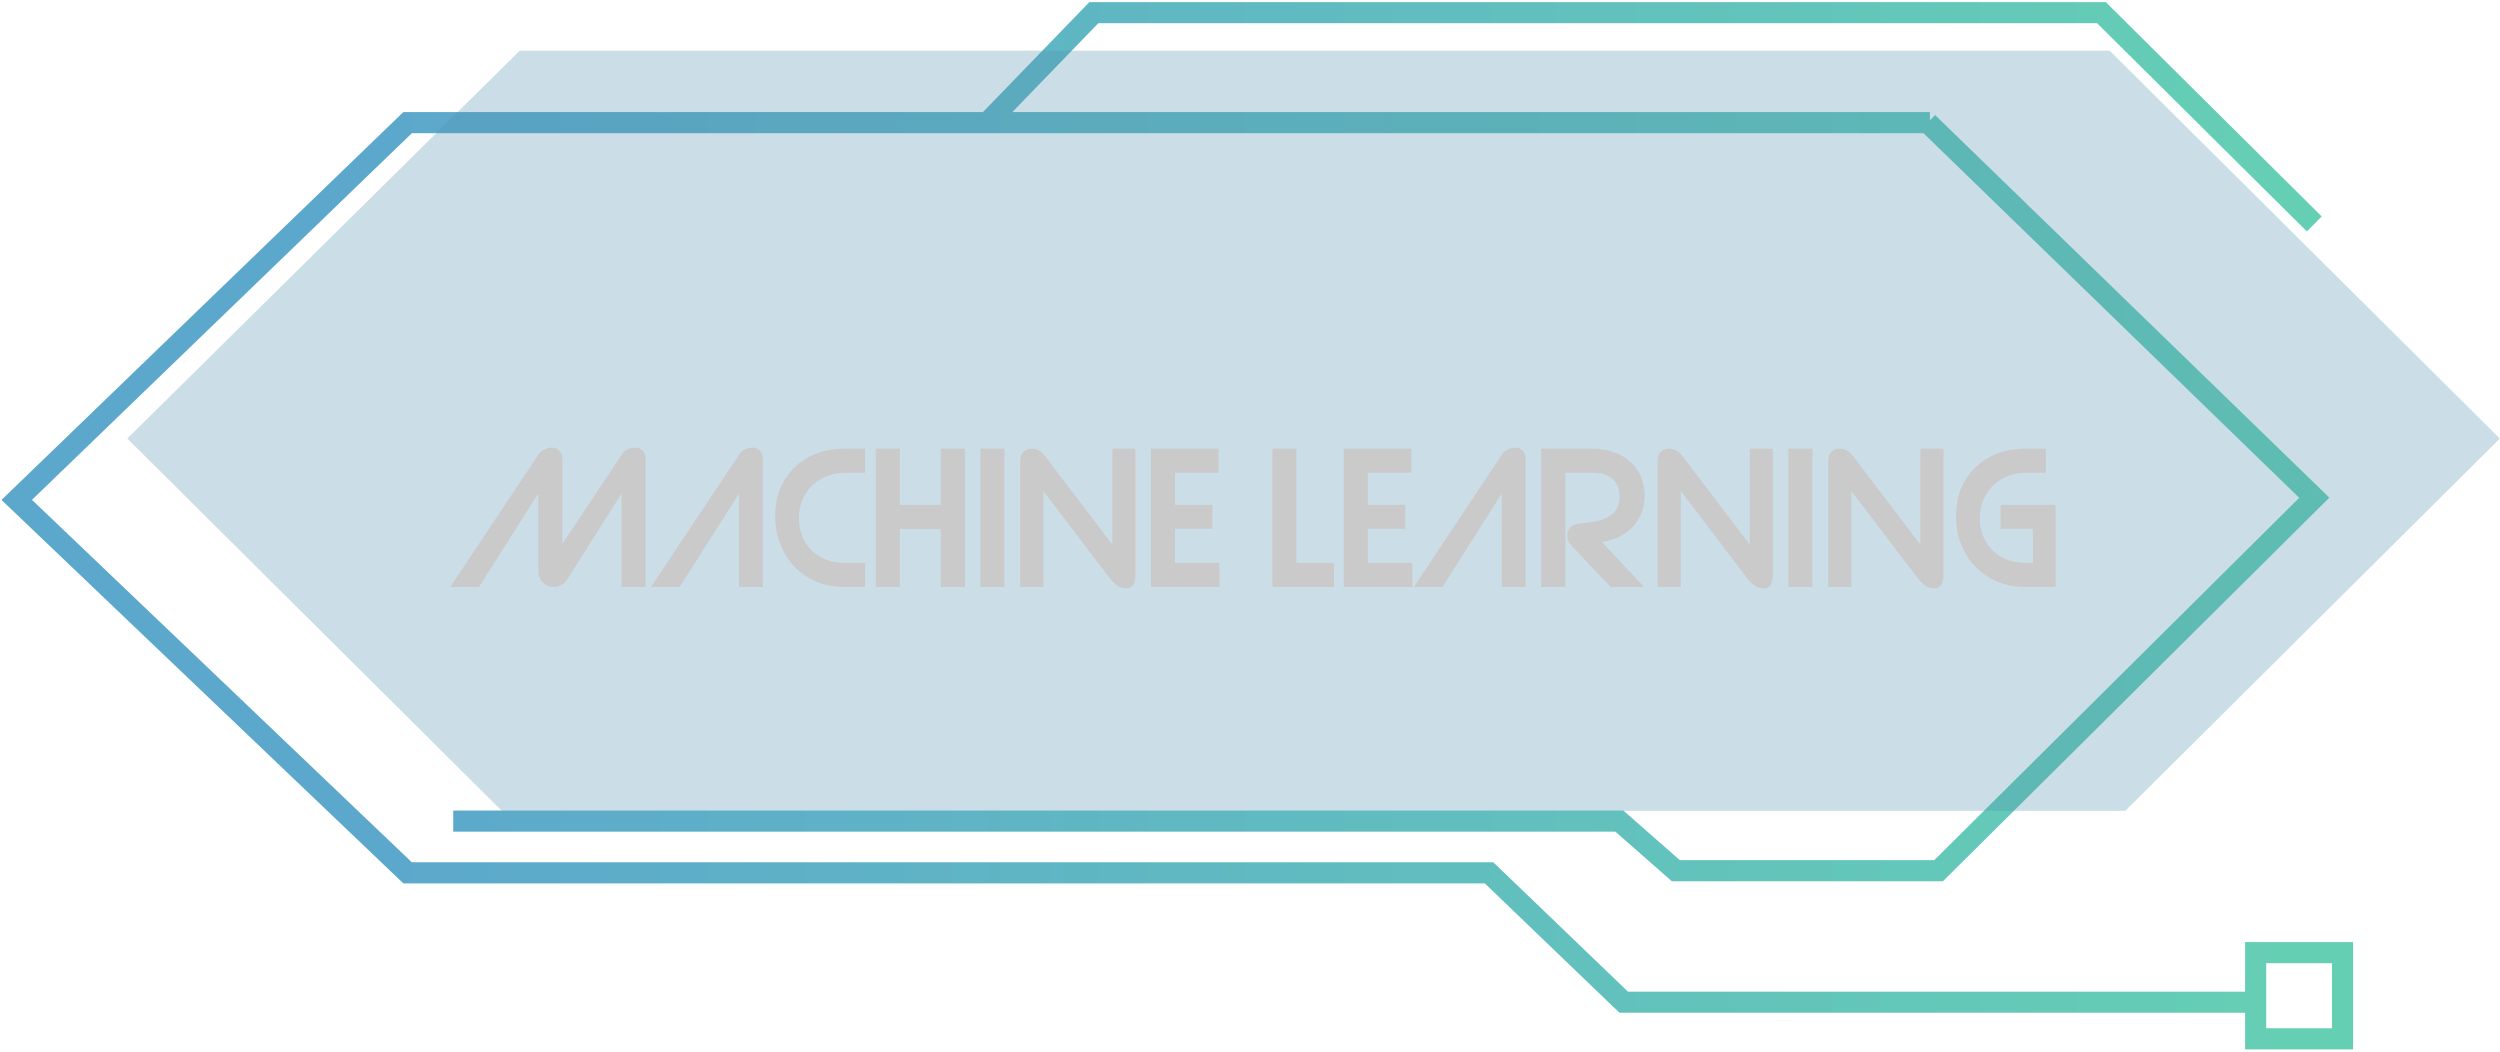
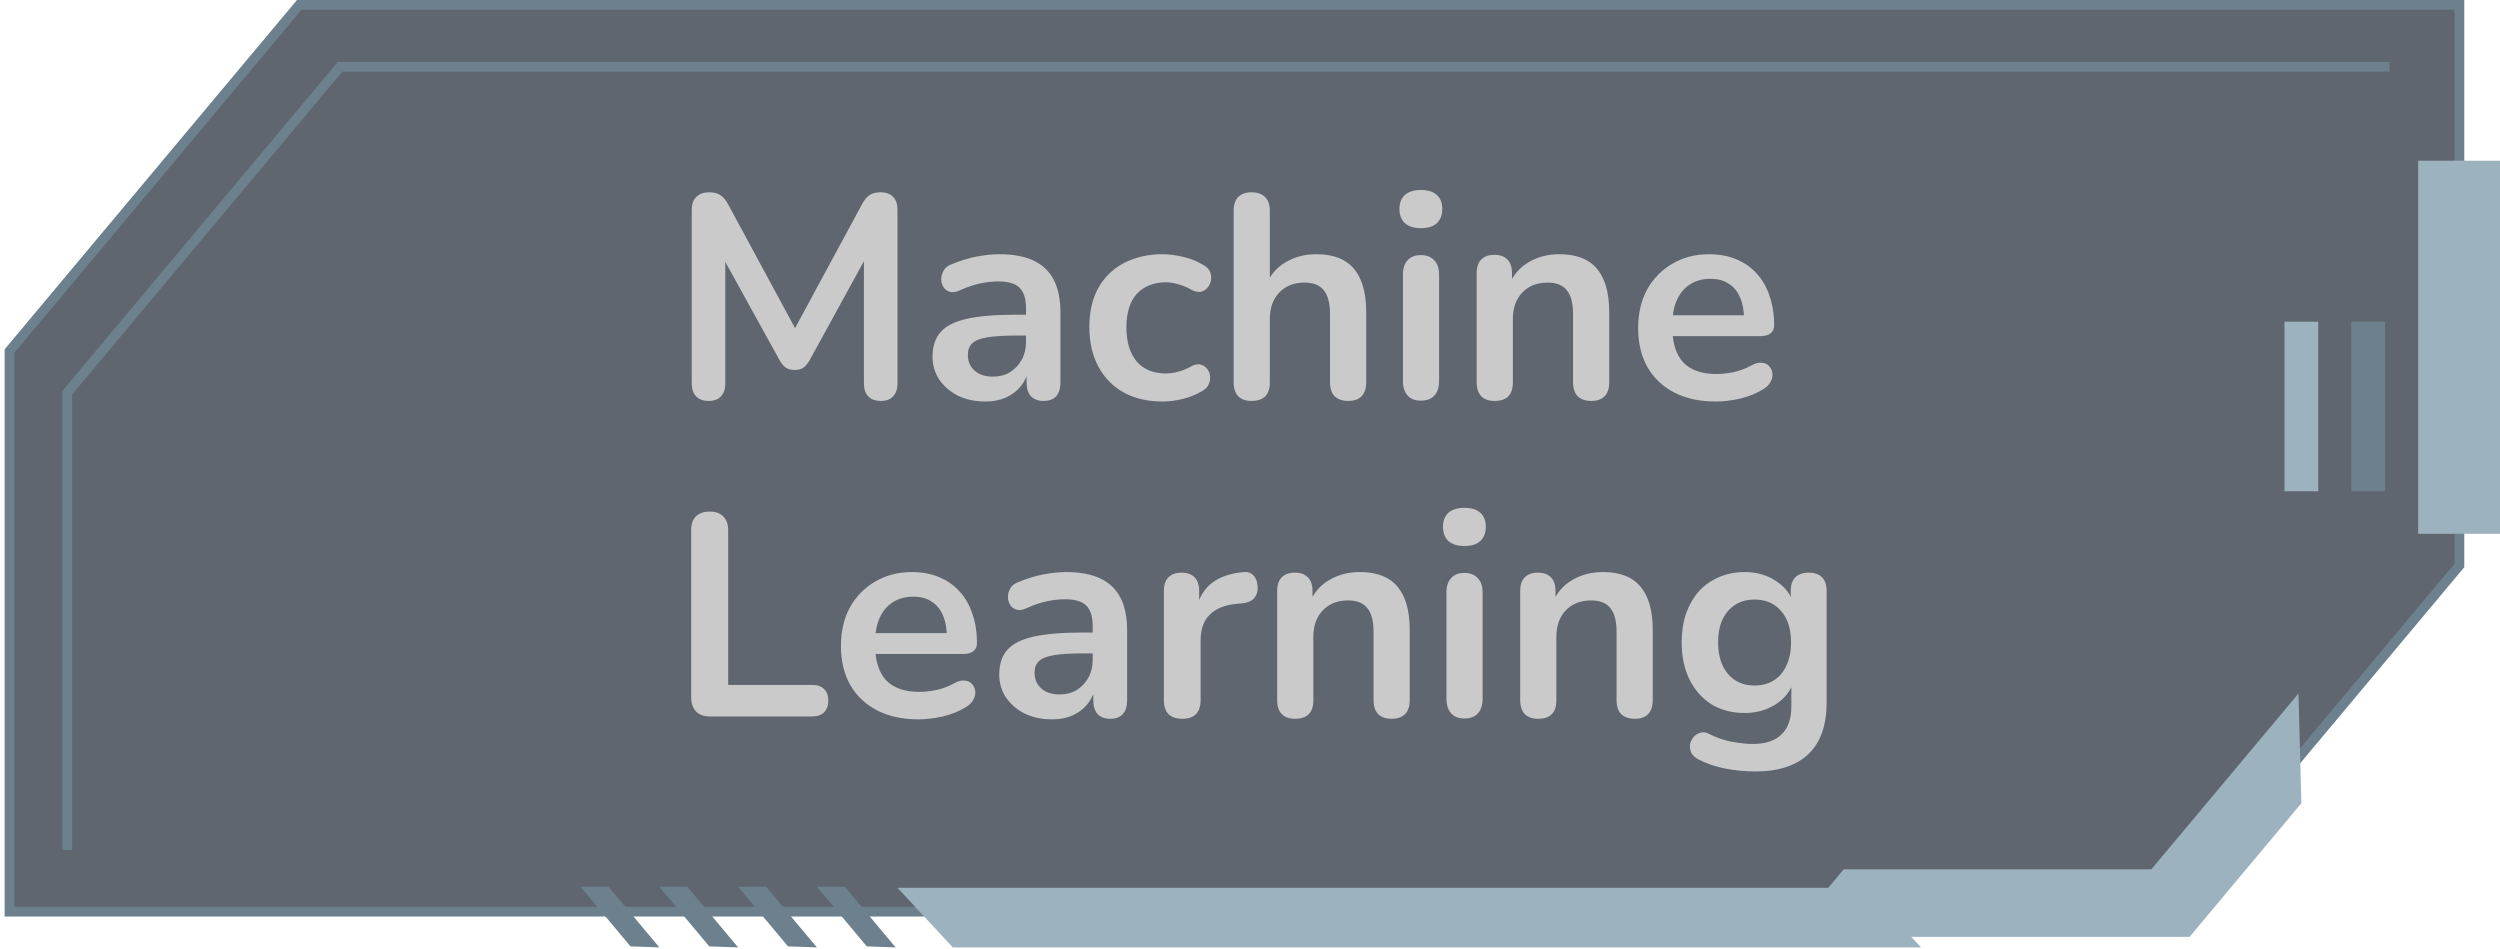
- <svg xmlns="http://www.w3.org/2000/svg" width="592" height="249" viewBox="0 0 592 249" fill="none">
-   <path d="M457.003 29.036H96.523L3.961 118.374L96.523 206.691H352.613L384.495 237.321H534.138M534.138 237.321V225.58H554.707V246H534.138V237.321ZM107.322 194.439H383.467L396.837 206.181H459.06L548.022 117.863L456.488 29.036M233.824 29.036L259.022 3H497.627L548.022 53.029" stroke="url(#paint0_linear_818_2726)" stroke-width="5" />
-   <path d="M499.563 12H123.068L30.139 103.848L118.82 192H503.28L591.961 103.848L499.563 12Z" fill="#5190AE" fill-opacity="0.3" />
-   <path d="M127.455 107.71C127.847 107.094 128.337 106.66 128.925 106.408C129.513 106.128 130.115 105.988 130.731 105.988C131.459 105.988 132.047 106.254 132.495 106.786C132.943 107.29 133.167 107.976 133.167 108.844V128.794L147.195 107.71C147.587 107.094 148.063 106.66 148.623 106.408C149.211 106.128 149.827 105.988 150.471 105.988C151.199 105.988 151.787 106.254 152.235 106.786C152.683 107.29 152.907 107.976 152.907 108.844V139H147.195V116.866L134.427 137.026C133.951 137.782 133.433 138.3 132.873 138.58C132.313 138.86 131.739 139 131.151 139C130.647 139 130.171 138.916 129.723 138.748C129.275 138.552 128.883 138.286 128.547 137.95C128.211 137.614 127.945 137.222 127.749 136.774C127.553 136.326 127.455 135.822 127.455 135.262V116.866L113.427 139H106.623L127.455 107.71ZM174.988 107.71C175.38 107.094 175.856 106.66 176.416 106.408C177.004 106.128 177.62 105.988 178.264 105.988C178.992 105.988 179.566 106.254 179.986 106.786C180.434 107.29 180.658 107.976 180.658 108.844V139H174.988V116.866L160.96 139H154.156L174.988 107.71ZM200.067 139C197.631 139 195.391 138.58 193.347 137.74C191.331 136.872 189.595 135.696 188.139 134.212C186.711 132.7 185.591 130.922 184.779 128.878C183.967 126.834 183.561 124.636 183.561 122.284C183.561 119.904 183.953 117.734 184.737 115.774C185.549 113.814 186.669 112.134 188.097 110.734C189.553 109.306 191.289 108.2 193.305 107.416C195.349 106.632 197.603 106.24 200.067 106.24H204.855V111.952H200.067C198.499 111.952 197.043 112.232 195.699 112.792C194.383 113.324 193.235 114.066 192.255 115.018C191.303 115.97 190.547 117.118 189.987 118.462C189.455 119.778 189.189 121.206 189.189 122.746C189.189 124.286 189.455 125.7 189.987 126.988C190.519 128.276 191.261 129.396 192.213 130.348C193.165 131.272 194.313 132 195.657 132.532C197.001 133.036 198.471 133.288 200.067 133.288H204.855V139H200.067ZM213.08 139H207.368V106.24H213.08V119.554H222.782V106.24H228.494V139H222.782V125.266H213.08V139ZM232.141 139V106.24H237.853V139H232.141ZM247.077 116.278V139H241.575V109.096C241.575 108.228 241.813 107.542 242.289 107.038C242.765 106.506 243.451 106.24 244.347 106.24C244.907 106.24 245.425 106.366 245.901 106.618C246.405 106.842 246.909 107.276 247.413 107.92L263.415 128.962V106.24H268.875V136.186C268.875 138.286 268.161 139.336 266.733 139.336C266.033 139.336 265.417 139.182 264.885 138.874C264.353 138.538 263.765 138.034 263.121 137.362L247.077 116.278ZM288.795 139H272.541V106.24H288.543V111.952H278.253V119.554H287.115V125.224H278.253V133.288H288.795V139ZM301.327 139V106.24H306.997V133.288H315.901V139H301.327ZM334.446 139H318.192V106.24H334.194V111.952H323.904V119.554H332.766V125.224H323.904V133.288H334.446V139ZM355.621 107.71C356.013 107.094 356.489 106.66 357.049 106.408C357.637 106.128 358.253 105.988 358.897 105.988C359.625 105.988 360.199 106.254 360.619 106.786C361.067 107.29 361.291 107.976 361.291 108.844V139H355.621V116.866L341.593 139H334.789L355.621 107.71ZM389.352 139H381.372L372.678 129.802C372.174 129.27 371.782 128.766 371.502 128.29C371.25 127.814 371.124 127.338 371.124 126.862C371.124 125.07 372.258 124.09 374.526 123.922C377.578 123.698 379.832 123.096 381.288 122.116C382.772 121.108 383.514 119.596 383.514 117.58C383.514 115.704 382.94 114.304 381.792 113.38C380.672 112.428 379.062 111.952 376.962 111.952H370.662V139H364.95V106.24H377.088C378.796 106.24 380.406 106.492 381.918 106.996C383.43 107.472 384.732 108.186 385.824 109.138C386.944 110.062 387.826 111.224 388.47 112.624C389.114 114.024 389.436 115.634 389.436 117.454C389.436 118.546 389.268 119.666 388.932 120.814C388.596 121.962 388.036 123.04 387.252 124.048C386.468 125.056 385.432 125.952 384.144 126.736C382.856 127.492 381.246 128.024 379.314 128.332L389.352 139ZM398.014 116.278V139H392.512V109.096C392.512 108.228 392.75 107.542 393.226 107.038C393.702 106.506 394.388 106.24 395.284 106.24C395.844 106.24 396.362 106.366 396.838 106.618C397.342 106.842 397.846 107.276 398.35 107.92L414.352 128.962V106.24H419.812V136.186C419.812 138.286 419.098 139.336 417.67 139.336C416.97 139.336 416.354 139.182 415.822 138.874C415.29 138.538 414.702 138.034 414.058 137.362L398.014 116.278ZM423.479 139V106.24H429.191V139H423.479ZM438.414 116.278V139H432.912V109.096C432.912 108.228 433.15 107.542 433.626 107.038C434.102 106.506 434.788 106.24 435.684 106.24C436.244 106.24 436.762 106.366 437.238 106.618C437.742 106.842 438.246 107.276 438.75 107.92L454.752 128.962V106.24H460.212V136.186C460.212 138.286 459.498 139.336 458.07 139.336C457.37 139.336 456.754 139.182 456.222 138.874C455.69 138.538 455.102 138.034 454.458 137.362L438.414 116.278ZM486.769 119.554V139H479.671C477.235 139 475.009 138.58 472.993 137.74C470.977 136.872 469.241 135.696 467.785 134.212C466.329 132.7 465.195 130.922 464.383 128.878C463.571 126.834 463.165 124.636 463.165 122.284C463.165 119.904 463.557 117.734 464.341 115.774C465.153 113.814 466.273 112.134 467.701 110.734C469.157 109.306 470.893 108.2 472.909 107.416C474.953 106.632 477.207 106.24 479.671 106.24H484.459V111.952H479.671C478.103 111.952 476.661 112.232 475.345 112.792C474.029 113.324 472.881 114.066 471.901 115.018C470.949 115.97 470.193 117.118 469.633 118.462C469.101 119.778 468.835 121.206 468.835 122.746C468.835 124.286 469.101 125.7 469.633 126.988C470.165 128.276 470.907 129.396 471.859 130.348C472.811 131.272 473.945 132 475.261 132.532C476.605 133.036 478.075 133.288 479.671 133.288H481.393V125.224H473.749V119.554H486.769Z" fill="#CACACA" />
-   <defs>
-     <linearGradient id="paint0_linear_818_2726" x1="543.979" y1="124.894" x2="92.176" y2="124.894" gradientUnits="userSpaceOnUse">
-       <stop stop-color="#65CFB4" />
-       <stop offset="1" stop-color="#5CA8CC" />
-     </linearGradient>
-   </defs>
+ <svg xmlns="http://www.w3.org/2000/svg" width="527" height="200" viewBox="0 0 527 200" fill="none">
+   <path d="M2 74.009V192.174H457.365L518.449 119.196V1.03H63.082L2 74.009Z" fill="#1C2633" fill-opacity="0.7" stroke="#6C818D" stroke-width="2.049" stroke-miterlimit="10" />
+   <path d="M503.712 14.089H71.674L14.174 82.785V179.163" stroke="#6C818D" stroke-width="2.049" stroke-miterlimit="10" />
+   <path d="M484.523 146.188L453.497 183.258H388.652L376.741 197.489H461.56L485.131 169.327L484.523 146.188Z" fill="#9DB2BF" />
+   <path d="M189.195 187.147H393.315L404.959 199.706H200.839L189.195 187.147Z" fill="#9DB2BF" />
+   <path d="M188.795 199.707L178.096 186.925H172.192L182.718 199.499L188.795 199.707Z" fill="#6C818D" />
+   <path d="M172.195 199.707L161.496 186.925H155.592L166.118 199.499L172.195 199.707Z" fill="#6C818D" />
+   <path d="M155.591 199.707L144.892 186.925H138.989L149.515 199.499L155.591 199.707Z" fill="#6C818D" />
+   <path d="M138.987 199.707L128.288 186.925H122.385L132.911 199.499L138.987 199.707Z" fill="#6C818D" />
+   <path d="M509.75 112.526H527V33.878H509.75V112.526Z" fill="#9DB2BF" />
+   <path d="M481.572 103.559H488.688V67.81H481.572V103.559Z" fill="#9DB2BF" />
+   <path d="M495.659 103.559H502.775V67.81H495.659V103.559Z" fill="#6C818D" />
+   <path d="M149.357 84.518C148.218 84.518 147.344 84.193 146.734 83.542C146.124 82.892 145.819 81.997 145.819 80.858V44.197C145.819 43.018 146.144 42.123 146.795 41.513C147.446 40.863 148.34 40.537 149.479 40.537C150.496 40.537 151.289 40.741 151.858 41.147C152.468 41.513 153.017 42.164 153.505 43.099L168.572 70.976H166.62L181.687 43.099C182.175 42.164 182.704 41.513 183.273 41.147C183.842 40.741 184.635 40.537 185.652 40.537C186.791 40.537 187.665 40.863 188.275 41.513C188.885 42.123 189.19 43.018 189.19 44.197V80.858C189.19 81.997 188.885 82.892 188.275 83.542C187.706 84.193 186.831 84.518 185.652 84.518C184.513 84.518 183.639 84.193 183.029 83.542C182.419 82.892 182.114 81.997 182.114 80.858V52.615H183.456L170.646 75.978C170.239 76.67 169.812 77.178 169.365 77.503C168.918 77.829 168.308 77.991 167.535 77.991C166.762 77.991 166.132 77.829 165.644 77.503C165.156 77.137 164.729 76.629 164.363 75.978L151.431 52.554H152.895V80.858C152.895 81.997 152.59 82.892 151.98 83.542C151.411 84.193 150.536 84.518 149.357 84.518ZM207.744 84.64C205.589 84.64 203.657 84.234 201.949 83.42C200.282 82.566 198.96 81.428 197.984 80.004C197.049 78.581 196.581 76.975 196.581 75.185C196.581 72.989 197.15 71.261 198.289 70C199.428 68.699 201.278 67.764 203.84 67.194C206.402 66.625 209.838 66.34 214.149 66.34H217.199V70.732H214.21C211.689 70.732 209.676 70.854 208.171 71.098C206.666 71.342 205.589 71.769 204.938 72.379C204.328 72.949 204.023 73.762 204.023 74.819C204.023 76.161 204.491 77.259 205.426 78.113C206.361 78.967 207.663 79.394 209.33 79.394C210.672 79.394 211.851 79.089 212.868 78.479C213.925 77.829 214.759 76.954 215.369 75.856C215.979 74.758 216.284 73.498 216.284 72.074V65.059C216.284 63.026 215.837 61.562 214.942 60.667C214.047 59.773 212.543 59.325 210.428 59.325C209.249 59.325 207.968 59.468 206.585 59.752C205.243 60.037 203.82 60.525 202.315 61.216C201.542 61.582 200.851 61.684 200.241 61.521C199.672 61.359 199.224 61.033 198.899 60.545C198.574 60.017 198.411 59.447 198.411 58.837C198.411 58.227 198.574 57.638 198.899 57.068C199.224 56.458 199.773 56.011 200.546 55.726C202.417 54.954 204.206 54.405 205.914 54.079C207.663 53.754 209.249 53.591 210.672 53.591C213.6 53.591 215.999 54.039 217.87 54.933C219.781 55.828 221.205 57.19 222.14 59.02C223.075 60.81 223.543 63.128 223.543 65.974V80.614C223.543 81.875 223.238 82.851 222.628 83.542C222.018 84.193 221.144 84.518 220.005 84.518C218.866 84.518 217.972 84.193 217.321 83.542C216.711 82.851 216.406 81.875 216.406 80.614V77.686H216.894C216.609 79.11 216.04 80.35 215.186 81.407C214.373 82.424 213.336 83.217 212.075 83.786C210.814 84.356 209.371 84.64 207.744 84.64ZM245.068 84.64C241.937 84.64 239.212 84.01 236.894 82.749C234.576 81.448 232.787 79.618 231.526 77.259C230.266 74.901 229.635 72.135 229.635 68.963C229.635 66.564 229.981 64.429 230.672 62.558C231.404 60.647 232.441 59.041 233.783 57.739C235.125 56.397 236.752 55.381 238.663 54.689C240.575 53.957 242.71 53.591 245.068 53.591C246.41 53.591 247.854 53.774 249.399 54.14C250.985 54.506 252.47 55.116 253.852 55.97C254.503 56.377 254.93 56.865 255.133 57.434C255.337 58.004 255.377 58.593 255.255 59.203C255.133 59.773 254.869 60.281 254.462 60.728C254.096 61.135 253.629 61.399 253.059 61.521C252.49 61.603 251.86 61.46 251.168 61.094C250.274 60.566 249.359 60.179 248.423 59.935C247.488 59.651 246.593 59.508 245.739 59.508C244.397 59.508 243.218 59.732 242.201 60.179C241.185 60.586 240.31 61.196 239.578 62.009C238.887 62.782 238.358 63.758 237.992 64.937C237.626 66.117 237.443 67.479 237.443 69.024C237.443 72.034 238.155 74.413 239.578 76.161C241.042 77.869 243.096 78.723 245.739 78.723C246.593 78.723 247.468 78.601 248.362 78.357C249.298 78.113 250.233 77.727 251.168 77.198C251.86 76.832 252.47 76.71 252.998 76.832C253.568 76.954 254.035 77.239 254.401 77.686C254.767 78.093 254.991 78.601 255.072 79.211C255.154 79.781 255.072 80.35 254.828 80.919C254.625 81.489 254.218 81.956 253.608 82.322C252.266 83.136 250.843 83.725 249.338 84.091C247.834 84.457 246.41 84.64 245.068 84.64ZM263.837 84.518C262.617 84.518 261.682 84.193 261.031 83.542C260.38 82.851 260.055 81.875 260.055 80.614V44.38C260.055 43.12 260.38 42.164 261.031 41.513C261.682 40.863 262.617 40.537 263.837 40.537C265.057 40.537 265.992 40.863 266.643 41.513C267.334 42.164 267.68 43.12 267.68 44.38V60.179H266.826C267.721 58.024 269.103 56.397 270.974 55.299C272.885 54.161 275.041 53.591 277.44 53.591C279.839 53.591 281.812 54.039 283.357 54.933C284.902 55.828 286.061 57.19 286.834 59.02C287.607 60.81 287.993 63.087 287.993 65.852V80.614C287.993 81.875 287.668 82.851 287.017 83.542C286.366 84.193 285.431 84.518 284.211 84.518C282.991 84.518 282.035 84.193 281.344 83.542C280.693 82.851 280.368 81.875 280.368 80.614V66.218C280.368 63.9 279.921 62.213 279.026 61.155C278.172 60.098 276.83 59.569 275 59.569C272.763 59.569 270.974 60.281 269.632 61.704C268.331 63.087 267.68 64.937 267.68 67.255V80.614C267.68 83.217 266.399 84.518 263.837 84.518ZM299.519 84.457C298.299 84.457 297.364 84.091 296.713 83.359C296.063 82.627 295.737 81.611 295.737 80.309V57.922C295.737 56.58 296.063 55.564 296.713 54.872C297.364 54.14 298.299 53.774 299.519 53.774C300.739 53.774 301.675 54.14 302.325 54.872C303.017 55.564 303.362 56.58 303.362 57.922V80.309C303.362 81.611 303.037 82.627 302.386 83.359C301.736 84.091 300.78 84.457 299.519 84.457ZM299.519 48.101C298.096 48.101 296.978 47.756 296.164 47.064C295.392 46.332 295.005 45.336 295.005 44.075C295.005 42.774 295.392 41.778 296.164 41.086C296.978 40.395 298.096 40.049 299.519 40.049C300.983 40.049 302.102 40.395 302.874 41.086C303.647 41.778 304.033 42.774 304.033 44.075C304.033 45.336 303.647 46.332 302.874 47.064C302.102 47.756 300.983 48.101 299.519 48.101ZM315.067 84.518C313.847 84.518 312.912 84.193 312.261 83.542C311.611 82.851 311.285 81.875 311.285 80.614V57.556C311.285 56.296 311.611 55.34 312.261 54.689C312.912 54.039 313.827 53.713 315.006 53.713C316.186 53.713 317.101 54.039 317.751 54.689C318.402 55.34 318.727 56.296 318.727 57.556V61.704L318.056 60.179C318.951 58.024 320.334 56.397 322.204 55.299C324.116 54.161 326.271 53.591 328.67 53.591C331.07 53.591 333.042 54.039 334.587 54.933C336.133 55.828 337.292 57.19 338.064 59.02C338.837 60.81 339.223 63.087 339.223 65.852V80.614C339.223 81.875 338.898 82.851 338.247 83.542C337.597 84.193 336.661 84.518 335.441 84.518C334.221 84.518 333.266 84.193 332.574 83.542C331.924 82.851 331.598 81.875 331.598 80.614V66.218C331.598 63.9 331.151 62.213 330.256 61.155C329.402 60.098 328.06 59.569 326.23 59.569C323.994 59.569 322.204 60.281 320.862 61.704C319.561 63.087 318.91 64.937 318.91 67.255V80.614C318.91 83.217 317.629 84.518 315.067 84.518ZM361.669 84.64C358.294 84.64 355.386 84.01 352.946 82.749C350.506 81.489 348.615 79.699 347.273 77.381C345.972 75.063 345.321 72.318 345.321 69.146C345.321 66.056 345.951 63.351 347.212 61.033C348.513 58.715 350.282 56.906 352.519 55.604C354.796 54.262 357.379 53.591 360.266 53.591C362.381 53.591 364.272 53.937 365.939 54.628C367.647 55.32 369.091 56.316 370.27 57.617C371.49 58.919 372.405 60.505 373.015 62.375C373.666 64.205 373.991 66.279 373.991 68.597C373.991 69.329 373.727 69.899 373.198 70.305C372.71 70.671 371.998 70.854 371.063 70.854H351.482V66.462H368.623L367.647 67.377C367.647 65.507 367.362 63.941 366.793 62.68C366.264 61.42 365.471 60.464 364.414 59.813C363.397 59.122 362.116 58.776 360.571 58.776C358.863 58.776 357.399 59.183 356.179 59.996C355 60.769 354.085 61.887 353.434 63.351C352.824 64.775 352.519 66.483 352.519 68.475V68.902C352.519 72.237 353.292 74.738 354.837 76.405C356.423 78.032 358.741 78.845 361.791 78.845C362.848 78.845 364.028 78.723 365.329 78.479C366.671 78.195 367.932 77.727 369.111 77.076C369.965 76.588 370.717 76.385 371.368 76.466C372.019 76.507 372.527 76.731 372.893 77.137C373.3 77.544 373.544 78.052 373.625 78.662C373.706 79.232 373.584 79.821 373.259 80.431C372.974 81.041 372.466 81.57 371.734 82.017C370.311 82.912 368.664 83.583 366.793 84.03C364.963 84.437 363.255 84.64 361.669 84.64ZM149.662 151.03C148.401 151.03 147.425 150.685 146.734 149.993C146.043 149.261 145.697 148.265 145.697 147.004V111.807C145.697 110.506 146.022 109.53 146.673 108.879C147.364 108.188 148.34 107.842 149.601 107.842C150.862 107.842 151.817 108.188 152.468 108.879C153.159 109.53 153.505 110.506 153.505 111.807V144.381H171.195C172.293 144.381 173.127 144.666 173.696 145.235C174.306 145.805 174.611 146.618 174.611 147.675C174.611 148.733 174.306 149.566 173.696 150.176C173.127 150.746 172.293 151.03 171.195 151.03H149.662ZM193.621 151.64C190.246 151.64 187.338 151.01 184.898 149.749C182.458 148.489 180.567 146.699 179.225 144.381C177.924 142.063 177.273 139.318 177.273 136.146C177.273 133.056 177.903 130.351 179.164 128.033C180.465 125.715 182.234 123.906 184.471 122.604C186.748 121.262 189.331 120.591 192.218 120.591C194.333 120.591 196.224 120.937 197.891 121.628C199.599 122.32 201.043 123.316 202.222 124.617C203.442 125.919 204.357 127.505 204.967 129.375C205.618 131.205 205.943 133.279 205.943 135.597C205.943 136.329 205.679 136.899 205.15 137.305C204.662 137.671 203.95 137.854 203.015 137.854H183.434V133.462H200.575L199.599 134.377C199.599 132.507 199.314 130.941 198.745 129.68C198.216 128.42 197.423 127.464 196.366 126.813C195.349 126.122 194.068 125.776 192.523 125.776C190.815 125.776 189.351 126.183 188.131 126.996C186.952 127.769 186.037 128.887 185.386 130.351C184.776 131.775 184.471 133.483 184.471 135.475V135.902C184.471 139.237 185.244 141.738 186.789 143.405C188.375 145.032 190.693 145.845 193.743 145.845C194.8 145.845 195.98 145.723 197.281 145.479C198.623 145.195 199.884 144.727 201.063 144.076C201.917 143.588 202.669 143.385 203.32 143.466C203.971 143.507 204.479 143.731 204.845 144.137C205.252 144.544 205.496 145.052 205.577 145.662C205.658 146.232 205.536 146.821 205.211 147.431C204.926 148.041 204.418 148.57 203.686 149.017C202.263 149.912 200.616 150.583 198.745 151.03C196.915 151.437 195.207 151.64 193.621 151.64ZM221.803 151.64C219.647 151.64 217.716 151.234 216.008 150.42C214.34 149.566 213.019 148.428 212.043 147.004C211.107 145.581 210.64 143.975 210.64 142.185C210.64 139.989 211.209 138.261 212.348 137C213.486 135.699 215.337 134.764 217.899 134.194C220.461 133.625 223.897 133.34 228.208 133.34H231.258V137.732H228.269C225.747 137.732 223.734 137.854 222.23 138.098C220.725 138.342 219.647 138.769 218.997 139.379C218.387 139.949 218.082 140.762 218.082 141.819C218.082 143.161 218.549 144.259 219.485 145.113C220.42 145.967 221.721 146.394 223.389 146.394C224.731 146.394 225.91 146.089 226.927 145.479C227.984 144.829 228.818 143.954 229.428 142.856C230.038 141.758 230.343 140.498 230.343 139.074V132.059C230.343 130.026 229.895 128.562 229.001 127.667C228.106 126.773 226.601 126.325 224.487 126.325C223.307 126.325 222.026 126.468 220.644 126.752C219.302 127.037 217.878 127.525 216.374 128.216C215.601 128.582 214.91 128.684 214.3 128.521C213.73 128.359 213.283 128.033 212.958 127.545C212.632 127.017 212.47 126.447 212.47 125.837C212.47 125.227 212.632 124.638 212.958 124.068C213.283 123.458 213.832 123.011 214.605 122.726C216.475 121.954 218.265 121.405 219.973 121.079C221.721 120.754 223.307 120.591 224.731 120.591C227.659 120.591 230.058 121.039 231.929 121.933C233.84 122.828 235.263 124.19 236.199 126.02C237.134 127.81 237.602 130.128 237.602 132.974V147.614C237.602 148.875 237.297 149.851 236.687 150.542C236.077 151.193 235.202 151.518 234.064 151.518C232.925 151.518 232.03 151.193 231.38 150.542C230.77 149.851 230.465 148.875 230.465 147.614V144.686H230.953C230.668 146.11 230.099 147.35 229.245 148.407C228.431 149.424 227.394 150.217 226.134 150.786C224.873 151.356 223.429 151.64 221.803 151.64ZM249.245 151.518C247.984 151.518 247.008 151.193 246.317 150.542C245.666 149.851 245.341 148.875 245.341 147.614V124.556C245.341 123.296 245.666 122.34 246.317 121.689C246.968 121.039 247.883 120.713 249.062 120.713C250.241 120.713 251.156 121.039 251.807 121.689C252.458 122.34 252.783 123.296 252.783 124.556V128.399H252.173C252.742 125.959 253.861 124.109 255.528 122.848C257.195 121.588 259.412 120.835 262.177 120.591C263.031 120.51 263.702 120.734 264.19 121.262C264.719 121.75 265.024 122.523 265.105 123.58C265.186 124.597 264.942 125.431 264.373 126.081C263.844 126.691 263.031 127.057 261.933 127.179L260.591 127.301C258.11 127.545 256.24 128.318 254.979 129.619C253.718 130.88 253.088 132.669 253.088 134.987V147.614C253.088 148.875 252.763 149.851 252.112 150.542C251.461 151.193 250.506 151.518 249.245 151.518ZM273.011 151.518C271.791 151.518 270.855 151.193 270.205 150.542C269.554 149.851 269.229 148.875 269.229 147.614V124.556C269.229 123.296 269.554 122.34 270.205 121.689C270.855 121.039 271.77 120.713 272.95 120.713C274.129 120.713 275.044 121.039 275.695 121.689C276.345 122.34 276.671 123.296 276.671 124.556V128.704L276 127.179C276.894 125.024 278.277 123.397 280.148 122.299C282.059 121.161 284.214 120.591 286.614 120.591C289.013 120.591 290.985 121.039 292.531 121.933C294.076 122.828 295.235 124.19 296.008 126.02C296.78 127.81 297.167 130.087 297.167 132.852V147.614C297.167 148.875 296.841 149.851 296.191 150.542C295.54 151.193 294.605 151.518 293.385 151.518C292.165 151.518 291.209 151.193 290.518 150.542C289.867 149.851 289.542 148.875 289.542 147.614V133.218C289.542 130.9 289.094 129.213 288.2 128.155C287.346 127.098 286.004 126.569 284.174 126.569C281.937 126.569 280.148 127.281 278.806 128.704C277.504 130.087 276.854 131.937 276.854 134.255V147.614C276.854 150.217 275.573 151.518 273.011 151.518ZM308.693 151.457C307.473 151.457 306.538 151.091 305.887 150.359C305.237 149.627 304.911 148.611 304.911 147.309V124.922C304.911 123.58 305.237 122.564 305.887 121.872C306.538 121.14 307.473 120.774 308.693 120.774C309.913 120.774 310.849 121.14 311.499 121.872C312.191 122.564 312.536 123.58 312.536 124.922V147.309C312.536 148.611 312.211 149.627 311.56 150.359C310.91 151.091 309.954 151.457 308.693 151.457ZM308.693 115.101C307.27 115.101 306.152 114.756 305.338 114.064C304.566 113.332 304.179 112.336 304.179 111.075C304.179 109.774 304.566 108.778 305.338 108.086C306.152 107.395 307.27 107.049 308.693 107.049C310.157 107.049 311.276 107.395 312.048 108.086C312.821 108.778 313.207 109.774 313.207 111.075C313.207 112.336 312.821 113.332 312.048 114.064C311.276 114.756 310.157 115.101 308.693 115.101ZM324.241 151.518C323.021 151.518 322.086 151.193 321.435 150.542C320.784 149.851 320.459 148.875 320.459 147.614V124.556C320.459 123.296 320.784 122.34 321.435 121.689C322.086 121.039 323.001 120.713 324.18 120.713C325.359 120.713 326.274 121.039 326.925 121.689C327.576 122.34 327.901 123.296 327.901 124.556V128.704L327.23 127.179C328.125 125.024 329.507 123.397 331.378 122.299C333.289 121.161 335.445 120.591 337.844 120.591C340.243 120.591 342.216 121.039 343.761 121.933C345.306 122.828 346.465 124.19 347.238 126.02C348.011 127.81 348.397 130.087 348.397 132.852V147.614C348.397 148.875 348.072 149.851 347.421 150.542C346.77 151.193 345.835 151.518 344.615 151.518C343.395 151.518 342.439 151.193 341.748 150.542C341.097 149.851 340.772 148.875 340.772 147.614V133.218C340.772 130.9 340.325 129.213 339.43 128.155C338.576 127.098 337.234 126.569 335.404 126.569C333.167 126.569 331.378 127.281 330.036 128.704C328.735 130.087 328.084 131.937 328.084 134.255V147.614C328.084 150.217 326.803 151.518 324.241 151.518ZM370.05 162.62C367.854 162.62 365.719 162.417 363.645 162.01C361.611 161.604 359.761 160.973 358.094 160.119C357.321 159.713 356.792 159.225 356.508 158.655C356.264 158.086 356.182 157.496 356.264 156.886C356.386 156.317 356.63 155.809 356.996 155.361C357.402 154.914 357.89 154.609 358.46 154.446C359.029 154.284 359.619 154.365 360.229 154.69C362.018 155.585 363.706 156.154 365.292 156.398C366.918 156.683 368.301 156.825 369.44 156.825C372.164 156.825 374.198 156.154 375.54 154.812C376.922 153.511 377.614 151.559 377.614 148.956V143.466H378.163C377.553 145.54 376.272 147.208 374.32 148.468C372.408 149.688 370.233 150.298 367.793 150.298C365.109 150.298 362.77 149.688 360.778 148.468C358.785 147.208 357.24 145.459 356.142 143.222C355.044 140.986 354.495 138.383 354.495 135.414C354.495 133.178 354.8 131.165 355.41 129.375C356.06 127.545 356.955 125.98 358.094 124.678C359.273 123.377 360.676 122.381 362.303 121.689C363.97 120.957 365.8 120.591 367.793 120.591C370.314 120.591 372.51 121.222 374.381 122.482C376.292 123.702 377.532 125.329 378.102 127.362L377.492 128.887V124.556C377.492 123.296 377.817 122.34 378.468 121.689C379.159 121.039 380.094 120.713 381.274 120.713C382.494 120.713 383.429 121.039 384.08 121.689C384.73 122.34 385.056 123.296 385.056 124.556V148.041C385.056 152.881 383.775 156.52 381.213 158.96C378.651 161.4 374.93 162.62 370.05 162.62ZM369.867 144.503C371.453 144.503 372.815 144.137 373.954 143.405C375.092 142.673 375.967 141.636 376.577 140.294C377.227 138.912 377.553 137.285 377.553 135.414C377.553 132.608 376.861 130.412 375.479 128.826C374.096 127.2 372.225 126.386 369.867 126.386C368.281 126.386 366.918 126.752 365.78 127.484C364.641 128.216 363.746 129.253 363.096 130.595C362.486 131.937 362.181 133.544 362.181 135.414C362.181 138.22 362.872 140.437 364.255 142.063C365.637 143.69 367.508 144.503 369.867 144.503Z" fill="#CACACA" />
</svg>
